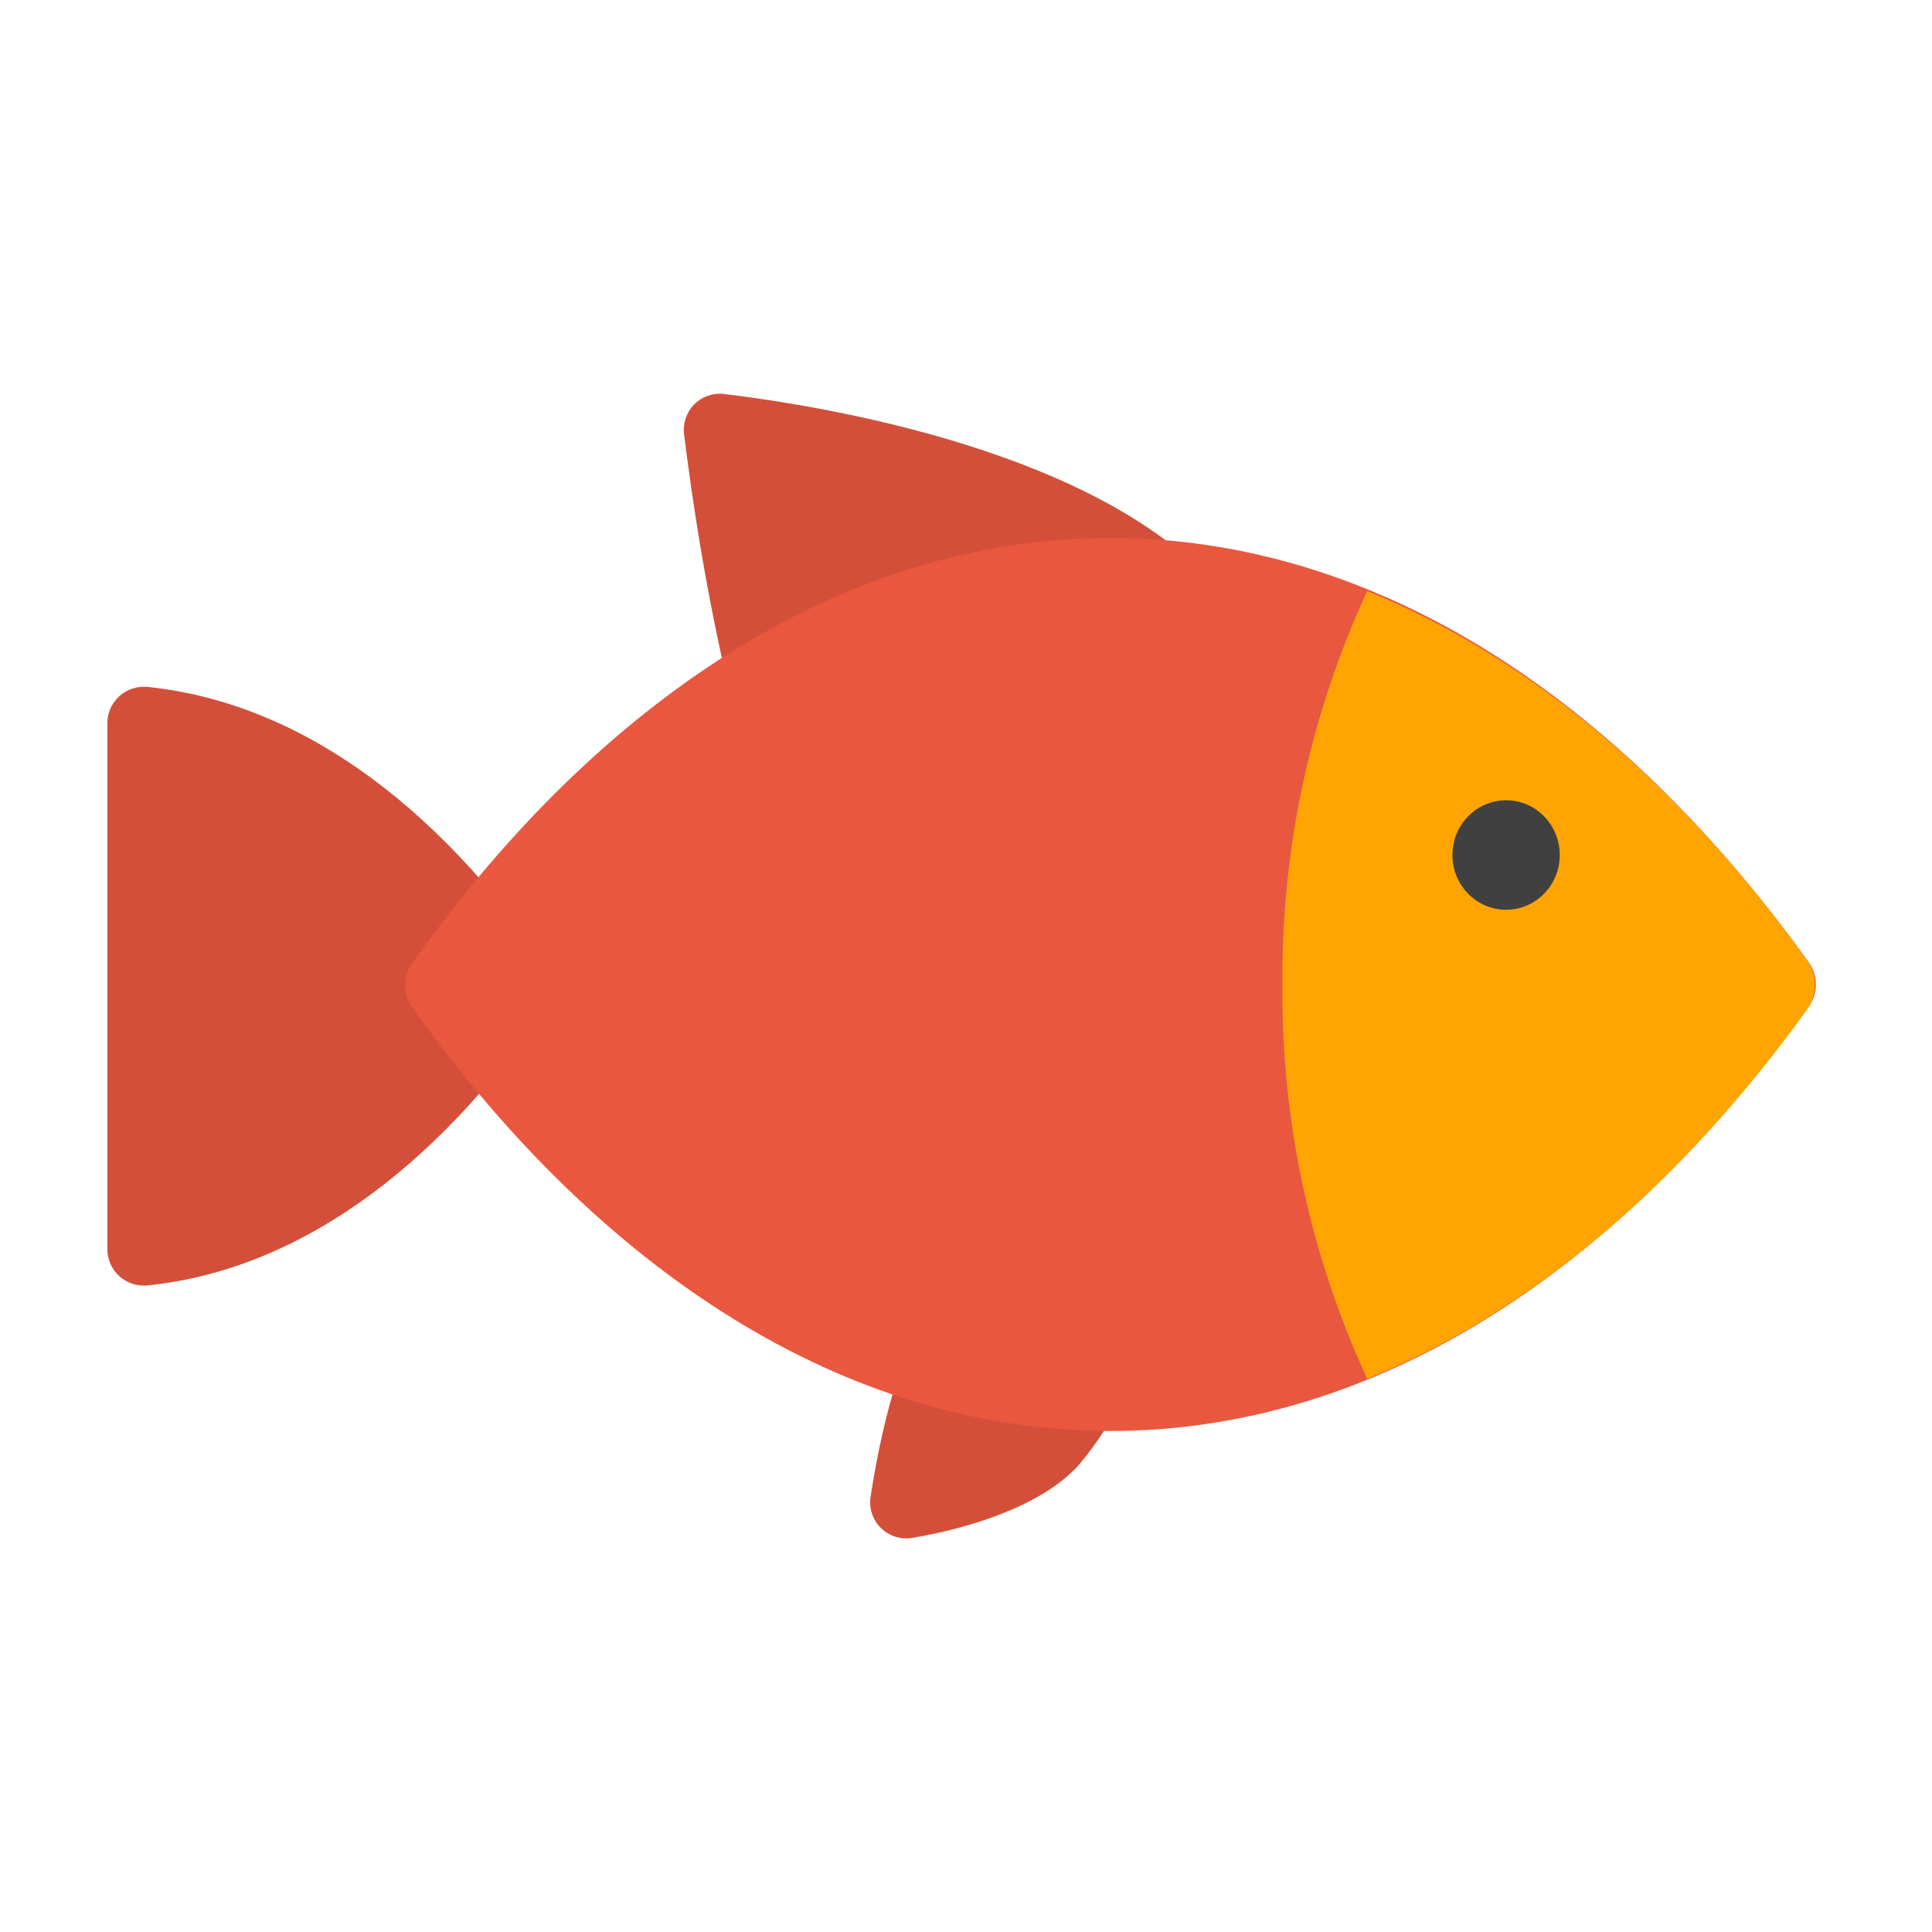
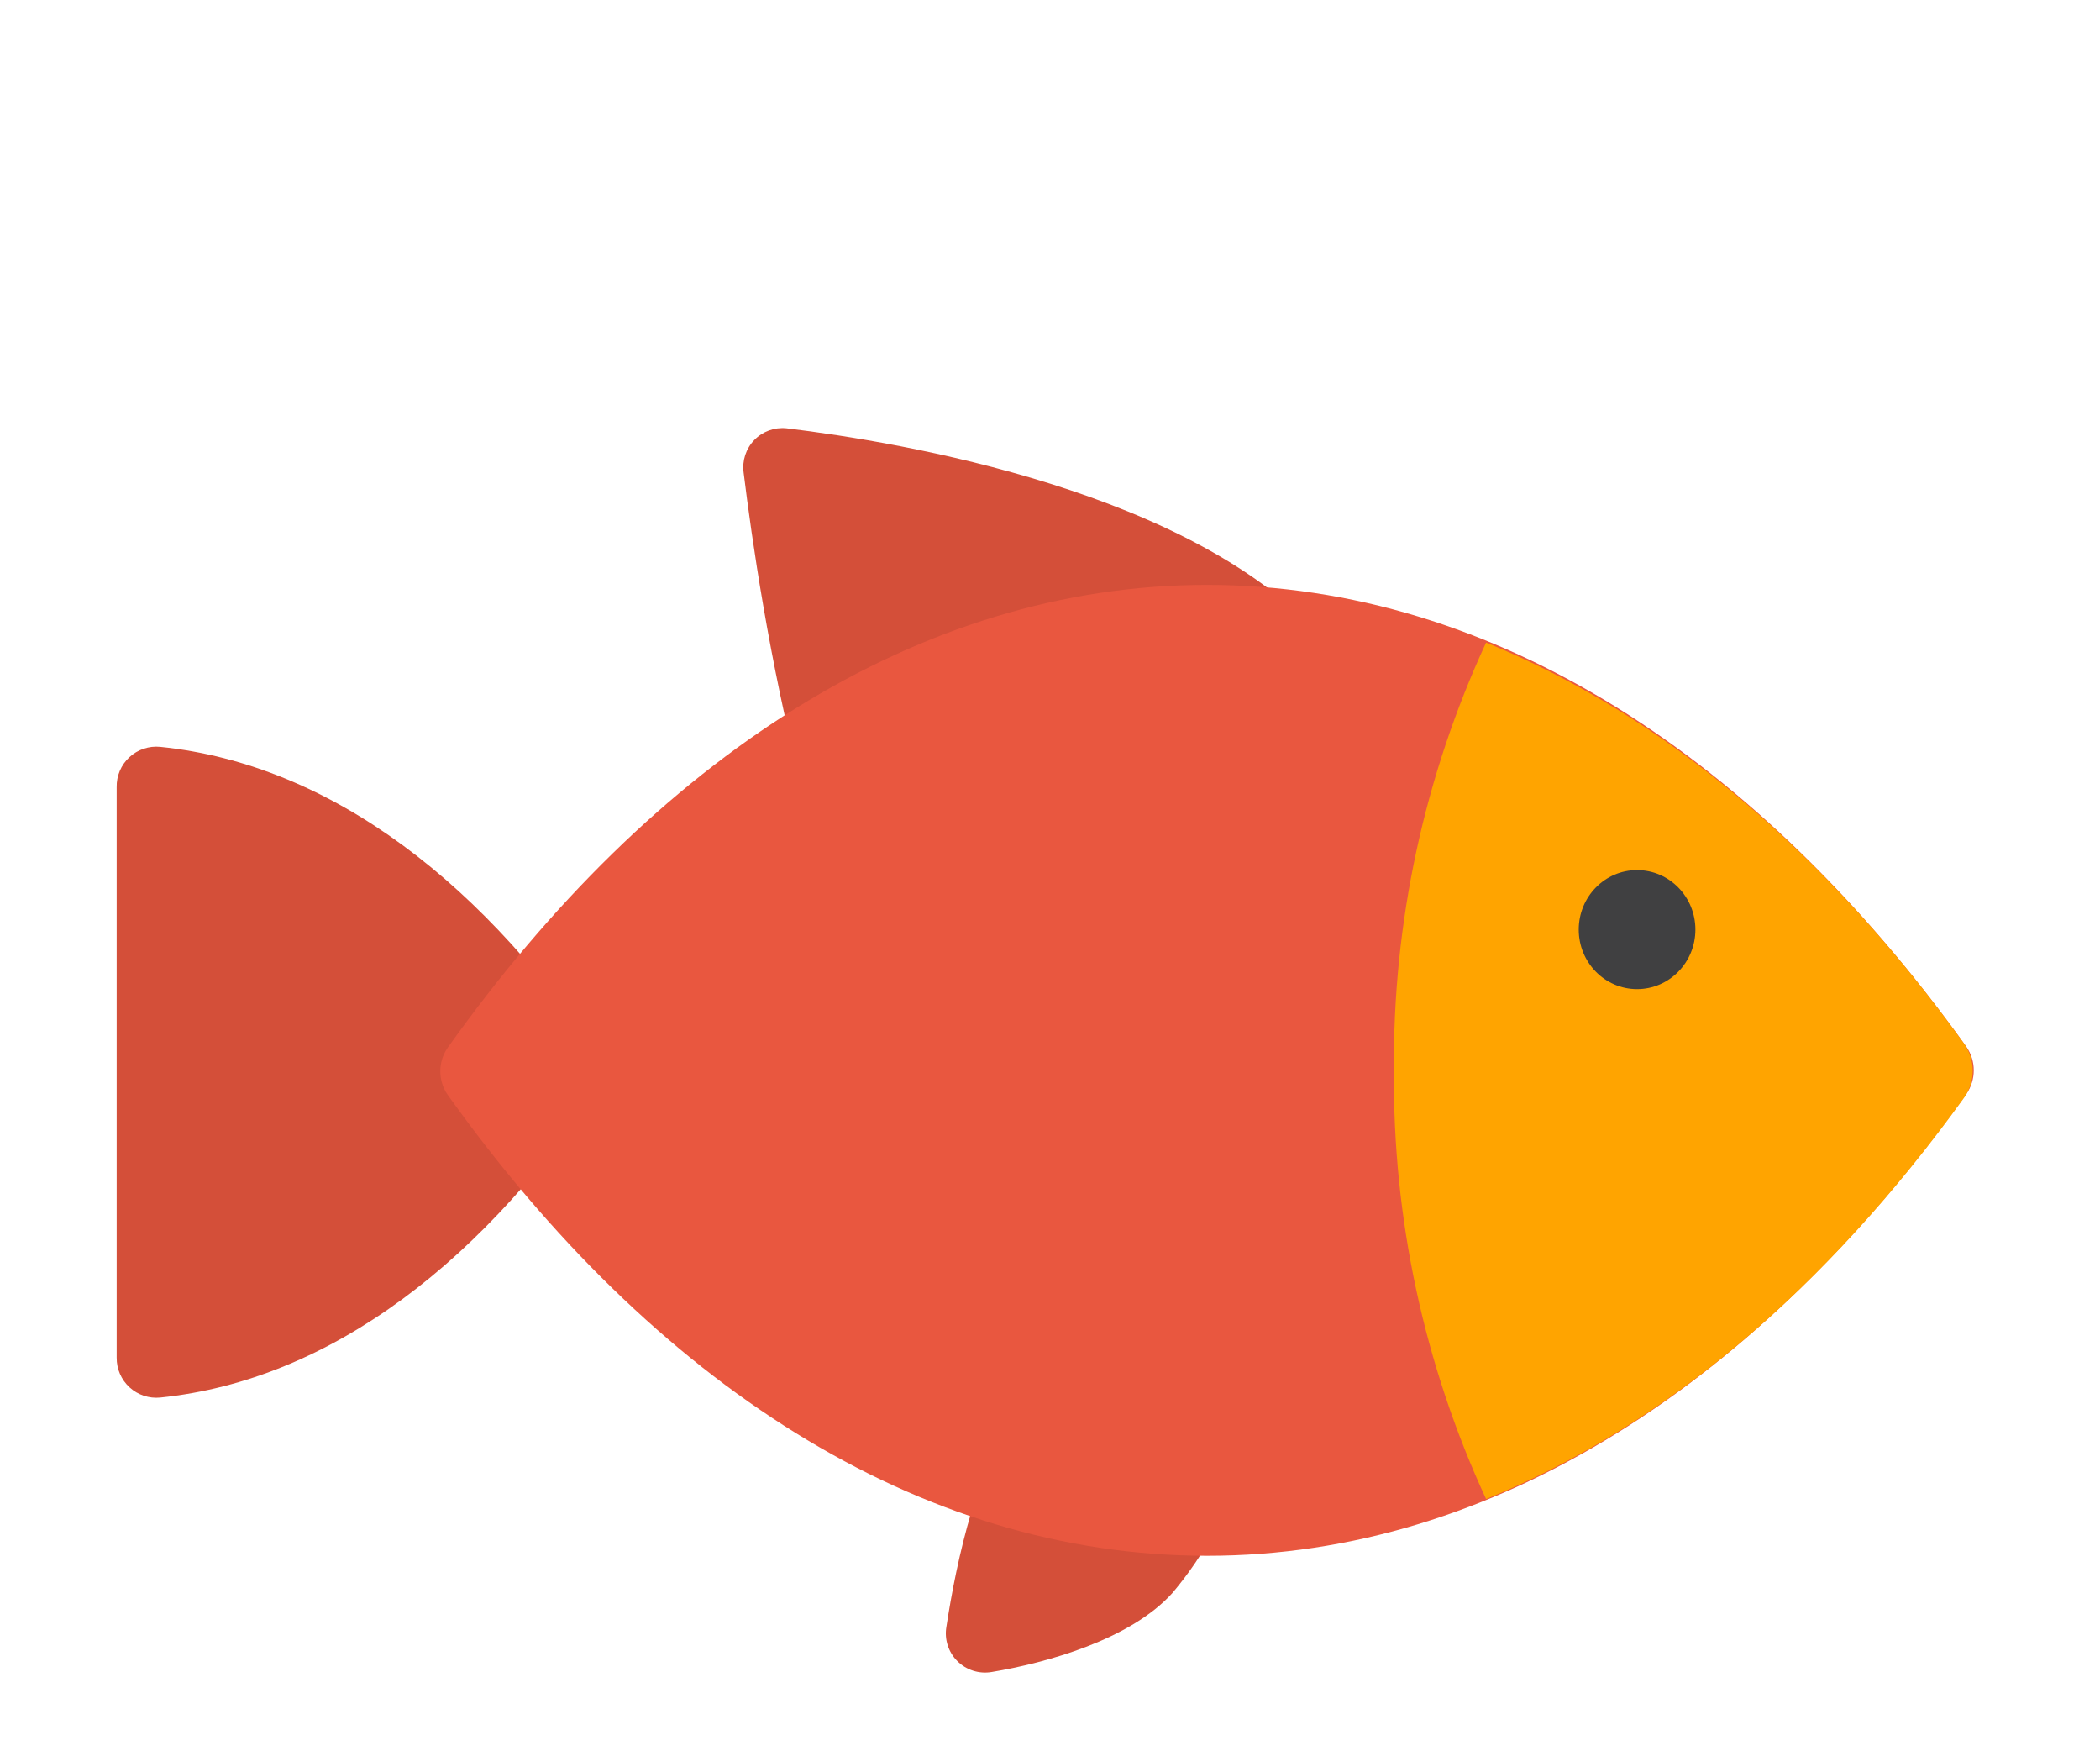
- <svg xmlns="http://www.w3.org/2000/svg" viewBox="0 0 90 90">
+ <svg xmlns="http://www.w3.org/2000/svg" viewBox="0 0 90 75">
  <defs>
    <style>
      .salmon1 {
        fill: #d44f39;
      }

      .salmon2 {
        fill: #e9573f;
      }

      .salmon3 {
        fill: #ffa400;
      }

      .salmon4 {
        fill: #404041;
      }
    </style>
  </defs>
  <g>
    <path class="salmon1" d="M33.71,18.35a1.68,1.68,0,0,0-1.84,1.9c.69,5.62,3,21,8.74,27.45,7,8,16.46,11.06,25.15,9.28,1.07-10.46-1.92-21.54-9-29.56C51.21,21.06,38.67,18.95,33.71,18.35Z" />
    <path class="salmon1" d="M53.81,56.53a15.52,15.52,0,0,1-3.56,11.72c-1.8,2-5.4,3-7.75,3.39a1.68,1.68,0,0,1-1.94-1.94c.42-2.76,1.39-7.35,3.27-9.49A10.44,10.44,0,0,1,53.81,56.53Z" />
    <path class="salmon1" d="M6.87,32c7.33.75,14,5.88,19.24,13.92C20.86,54,14.19,59.13,6.87,59.88A1.7,1.7,0,0,1,5,58.17V33.73A1.7,1.7,0,0,1,6.87,32Z" />
    <path class="salmon2" d="M51.73,25.06c12.36,0,23.69,7.45,32.55,19.8a1.77,1.77,0,0,1,0,2c-8.86,12.35-20.19,19.8-32.55,19.8S28,59.26,19.18,46.9a1.77,1.77,0,0,1,0-2C28,32.51,39.37,25.06,51.73,25.06Z" />
    <path class="salmon3" d="M63.69,64.23a42.85,42.85,0,0,1-3.95-18.35,42.85,42.85,0,0,1,3.95-18.35c7.62,3.11,14.6,9,20.48,17.18a2,2,0,0,1,0,2.33C78.29,55.2,71.32,61.13,63.69,64.23Z" />
    <ellipse class="salmon4" cx="70.16" cy="39.83" rx="2.5" ry="2.55" />
  </g>
</svg>
